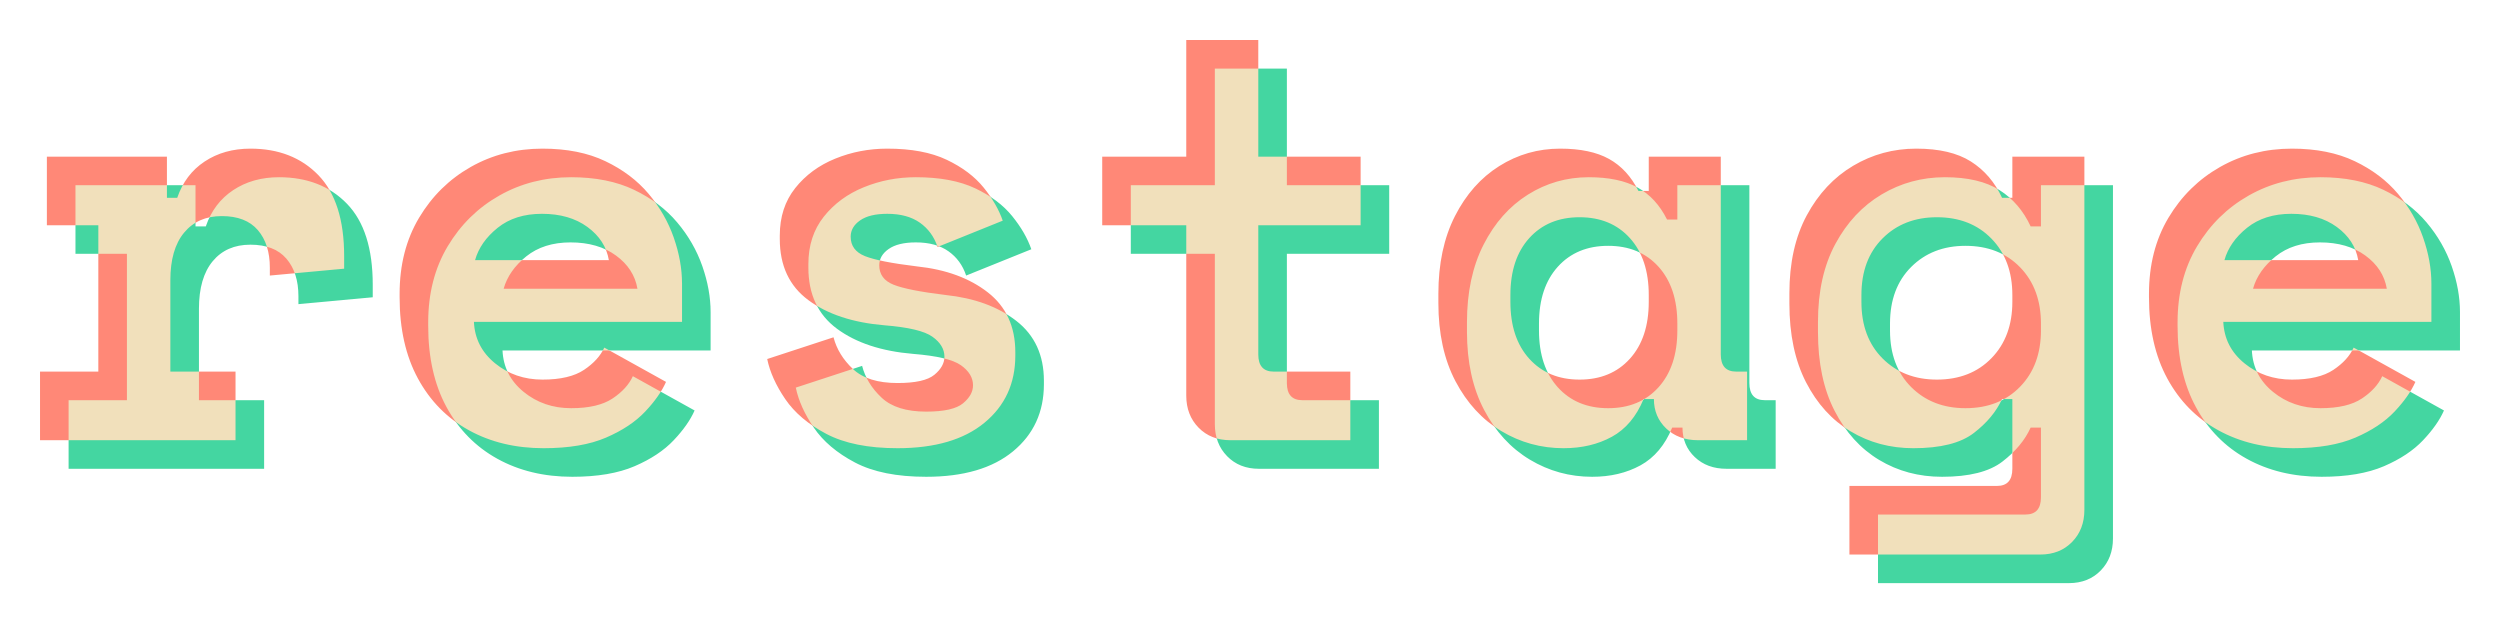
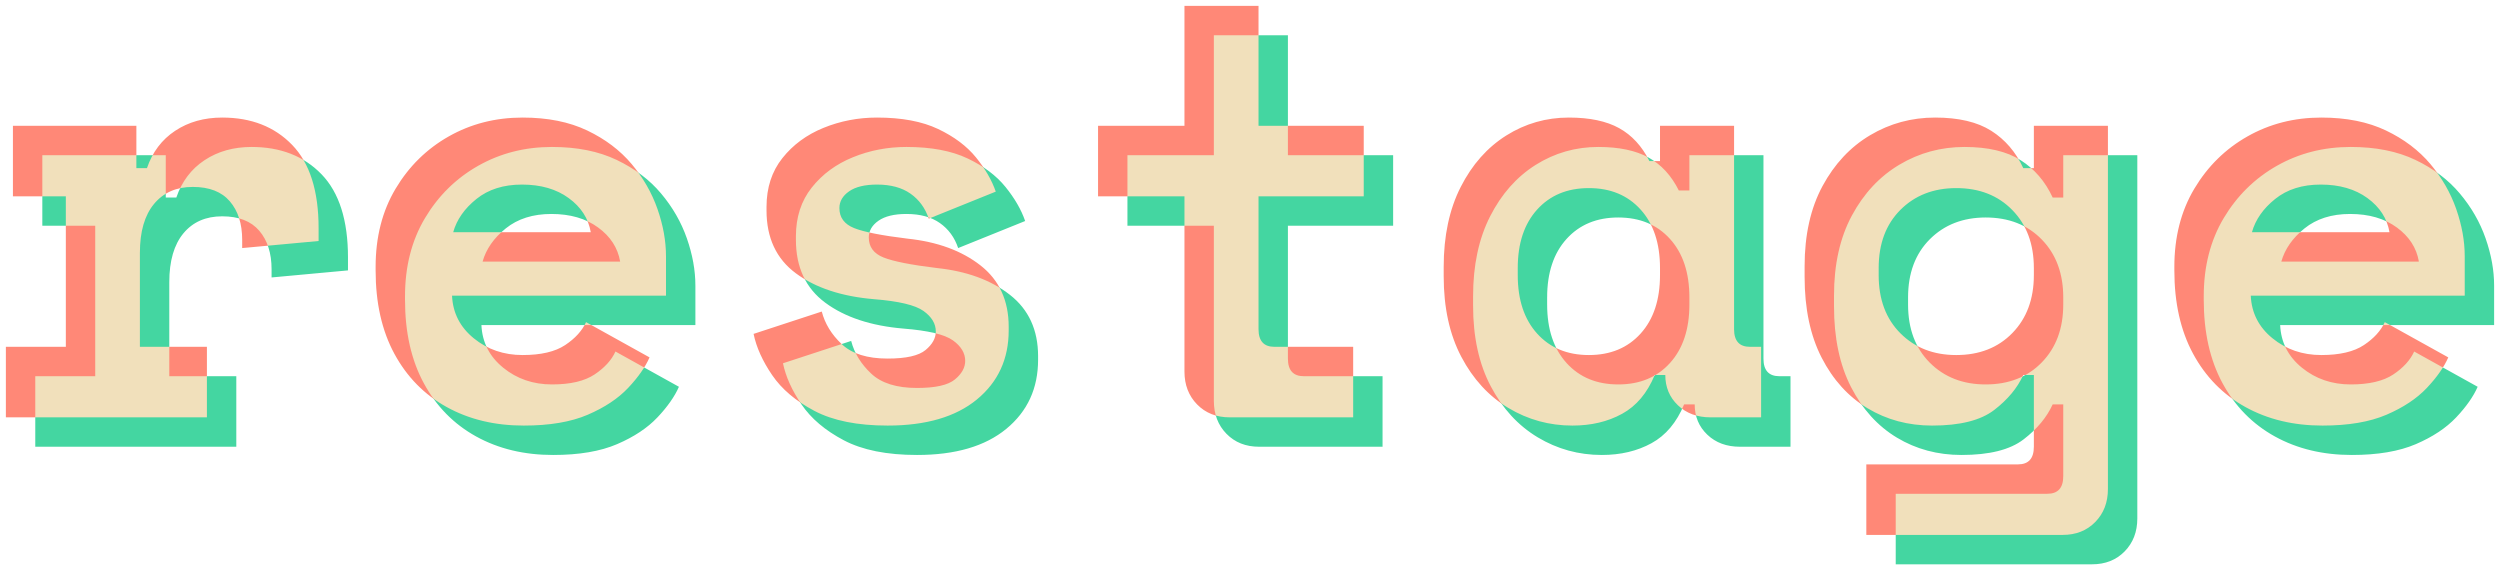
- <svg xmlns="http://www.w3.org/2000/svg" viewBox="-28.0 -770.0 4373.0 1090.0">
+ <svg xmlns="http://www.w3.org/2000/svg" viewBox="32.0 -710.0 4253.0 970.0">
  <g style="isolation:isolate">
    <path fill="#FF7E6B" opacity="0.92" transform="scale(1,-1)" d="M42 0V120H144V376H54V496H264V424H282Q296 465 330.0 487.5Q364 510 410 510Q484 510 529.0 463.5Q574 417 574 322V300L444 288V302Q444 343 423.0 367.5Q402 392 360 392Q318 392 294.0 363.0Q270 334 270 280V120H384V0ZM923 -14Q849 -14 792.0 17.5Q735 49 703.0 108.0Q671 167 671 250V256Q671 332 705.0 389.0Q739 446 795.5 478.0Q852 510 921 510Q985 510 1031.0 488.0Q1077 466 1106.5 431.0Q1136 396 1150.5 354.5Q1165 313 1165 274V207H801Q803 163 838.0 134.5Q873 106 921 106Q968 106 993.5 123.0Q1019 140 1029 162L1137 102Q1126 77 1100.5 50.0Q1075 23 1032.0 4.5Q989 -14 923 -14ZM803 315H1037Q1031 350 999.5 373.0Q968 396 920 396Q873 396 842.5 371.5Q812 347 803 315ZM1542 -14Q1465 -14 1417.5 11.0Q1370 36 1345.5 72.0Q1321 108 1314 142L1430 180Q1438 149 1464.0 124.5Q1490 100 1542 100Q1589 100 1606.5 114.5Q1624 129 1624 146Q1624 166 1603.0 181.0Q1582 196 1519 201Q1436 208 1386.0 245.0Q1336 282 1336 352V358Q1336 407 1363.0 441.0Q1390 475 1433.0 492.5Q1476 510 1524 510Q1587 510 1628.0 490.5Q1669 471 1692.5 442.0Q1716 413 1726 384L1612 338Q1603 365 1581.0 380.5Q1559 396 1524 396Q1493 396 1476.5 384.5Q1460 373 1460 356Q1460 332 1485.0 322.0Q1510 312 1576 304Q1652 296 1700.0 258.5Q1748 221 1748 154V148Q1748 75 1694.0 30.5Q1640 -14 1542 -14ZM2124 0Q2090 0 2068.5 22.0Q2047 44 2047 78V376H1900V496H2047V700H2173V496H2352V376H2173V150Q2173 120 2200 120H2334V0ZM2707 -14Q2648 -14 2598.0 16.0Q2548 46 2518.0 103.0Q2488 160 2488 240V256Q2488 335 2517.0 392.0Q2546 449 2594.5 479.5Q2643 510 2701 510Q2754 510 2786.5 492.0Q2819 474 2838 436H2856V496H2982V150Q2982 120 3009 120H3028V0H2942Q2908 0 2886.5 20.5Q2865 41 2865 72H2847Q2828 26 2791.5 6.0Q2755 -14 2707 -14ZM2735 106Q2790 106 2823.0 142.5Q2856 179 2856 242V254Q2856 317 2823.0 353.5Q2790 390 2735 390Q2680 390 2647.0 353.5Q2614 317 2614 254V242Q2614 179 2647.0 142.5Q2680 106 2735 106ZM3207 -200V-80H3465Q3492 -80 3492 -50V72H3474Q3459 39 3424.5 12.5Q3390 -14 3319 -14Q3258 -14 3209.0 15.5Q3160 45 3131.0 101.5Q3102 158 3102 239V257Q3102 337 3132.5 393.5Q3163 450 3213.5 480.0Q3264 510 3324 510Q3384 510 3419.5 487.5Q3455 465 3474 424H3492V496H3618V-122Q3618 -156 3596.5 -178.0Q3575 -200 3541 -200ZM3360 106Q3419 106 3455.5 143.5Q3492 181 3492 242V254Q3492 315 3455.5 352.5Q3419 390 3360 390Q3302 390 3265.0 353.0Q3228 316 3228 254V242Q3228 180 3265.0 143.0Q3302 106 3360 106ZM3983 -14Q3909 -14 3852.0 17.5Q3795 49 3763.0 108.0Q3731 167 3731 250V256Q3731 332 3765.0 389.0Q3799 446 3855.5 478.0Q3912 510 3981 510Q4045 510 4091.0 488.0Q4137 466 4166.5 431.0Q4196 396 4210.5 354.5Q4225 313 4225 274V207H3861Q3863 163 3898.0 134.5Q3933 106 3981 106Q4028 106 4053.5 123.0Q4079 140 4089 162L4197 102Q4186 77 4160.5 50.0Q4135 23 4092.0 4.5Q4049 -14 3983 -14ZM3863 315H4097Q4091 350 4059.5 373.0Q4028 396 3980 396Q3933 396 3902.5 371.5Q3872 347 3863 315Z" />
    <path fill="#34D399" opacity="0.92" style="mix-blend-mode:screen" transform="translate(50.0,50.0) scale(1,-1)" d="M42 0V120H144V376H54V496H264V424H282Q296 465 330.0 487.5Q364 510 410 510Q484 510 529.0 463.5Q574 417 574 322V300L444 288V302Q444 343 423.0 367.5Q402 392 360 392Q318 392 294.0 363.0Q270 334 270 280V120H384V0ZM923 -14Q849 -14 792.0 17.5Q735 49 703.0 108.0Q671 167 671 250V256Q671 332 705.0 389.0Q739 446 795.5 478.0Q852 510 921 510Q985 510 1031.0 488.0Q1077 466 1106.5 431.0Q1136 396 1150.5 354.5Q1165 313 1165 274V207H801Q803 163 838.0 134.5Q873 106 921 106Q968 106 993.5 123.0Q1019 140 1029 162L1137 102Q1126 77 1100.5 50.0Q1075 23 1032.0 4.5Q989 -14 923 -14ZM803 315H1037Q1031 350 999.5 373.0Q968 396 920 396Q873 396 842.5 371.5Q812 347 803 315ZM1542 -14Q1465 -14 1417.5 11.0Q1370 36 1345.5 72.0Q1321 108 1314 142L1430 180Q1438 149 1464.0 124.5Q1490 100 1542 100Q1589 100 1606.5 114.5Q1624 129 1624 146Q1624 166 1603.0 181.0Q1582 196 1519 201Q1436 208 1386.0 245.0Q1336 282 1336 352V358Q1336 407 1363.0 441.0Q1390 475 1433.0 492.5Q1476 510 1524 510Q1587 510 1628.0 490.5Q1669 471 1692.5 442.0Q1716 413 1726 384L1612 338Q1603 365 1581.0 380.5Q1559 396 1524 396Q1493 396 1476.5 384.5Q1460 373 1460 356Q1460 332 1485.0 322.0Q1510 312 1576 304Q1652 296 1700.0 258.5Q1748 221 1748 154V148Q1748 75 1694.0 30.5Q1640 -14 1542 -14ZM2124 0Q2090 0 2068.5 22.0Q2047 44 2047 78V376H1900V496H2047V700H2173V496H2352V376H2173V150Q2173 120 2200 120H2334V0ZM2707 -14Q2648 -14 2598.0 16.0Q2548 46 2518.0 103.0Q2488 160 2488 240V256Q2488 335 2517.0 392.0Q2546 449 2594.5 479.5Q2643 510 2701 510Q2754 510 2786.5 492.0Q2819 474 2838 436H2856V496H2982V150Q2982 120 3009 120H3028V0H2942Q2908 0 2886.5 20.5Q2865 41 2865 72H2847Q2828 26 2791.5 6.0Q2755 -14 2707 -14ZM2735 106Q2790 106 2823.0 142.5Q2856 179 2856 242V254Q2856 317 2823.0 353.5Q2790 390 2735 390Q2680 390 2647.0 353.5Q2614 317 2614 254V242Q2614 179 2647.0 142.5Q2680 106 2735 106ZM3207 -200V-80H3465Q3492 -80 3492 -50V72H3474Q3459 39 3424.5 12.5Q3390 -14 3319 -14Q3258 -14 3209.0 15.5Q3160 45 3131.0 101.5Q3102 158 3102 239V257Q3102 337 3132.5 393.5Q3163 450 3213.5 480.0Q3264 510 3324 510Q3384 510 3419.5 487.5Q3455 465 3474 424H3492V496H3618V-122Q3618 -156 3596.5 -178.0Q3575 -200 3541 -200ZM3360 106Q3419 106 3455.5 143.5Q3492 181 3492 242V254Q3492 315 3455.5 352.5Q3419 390 3360 390Q3302 390 3265.0 353.0Q3228 316 3228 254V242Q3228 180 3265.0 143.0Q3302 106 3360 106ZM3983 -14Q3909 -14 3852.0 17.5Q3795 49 3763.0 108.0Q3731 167 3731 250V256Q3731 332 3765.0 389.0Q3799 446 3855.5 478.0Q3912 510 3981 510Q4045 510 4091.0 488.0Q4137 466 4166.5 431.0Q4196 396 4210.5 354.5Q4225 313 4225 274V207H3861Q3863 163 3898.0 134.5Q3933 106 3981 106Q4028 106 4053.5 123.0Q4079 140 4089 162L4197 102Q4186 77 4160.5 50.0Q4135 23 4092.0 4.5Q4049 -14 3983 -14ZM3863 315H4097Q4091 350 4059.5 373.0Q4028 396 3980 396Q3933 396 3902.5 371.5Q3872 347 3863 315Z" />
  </g>
</svg>
